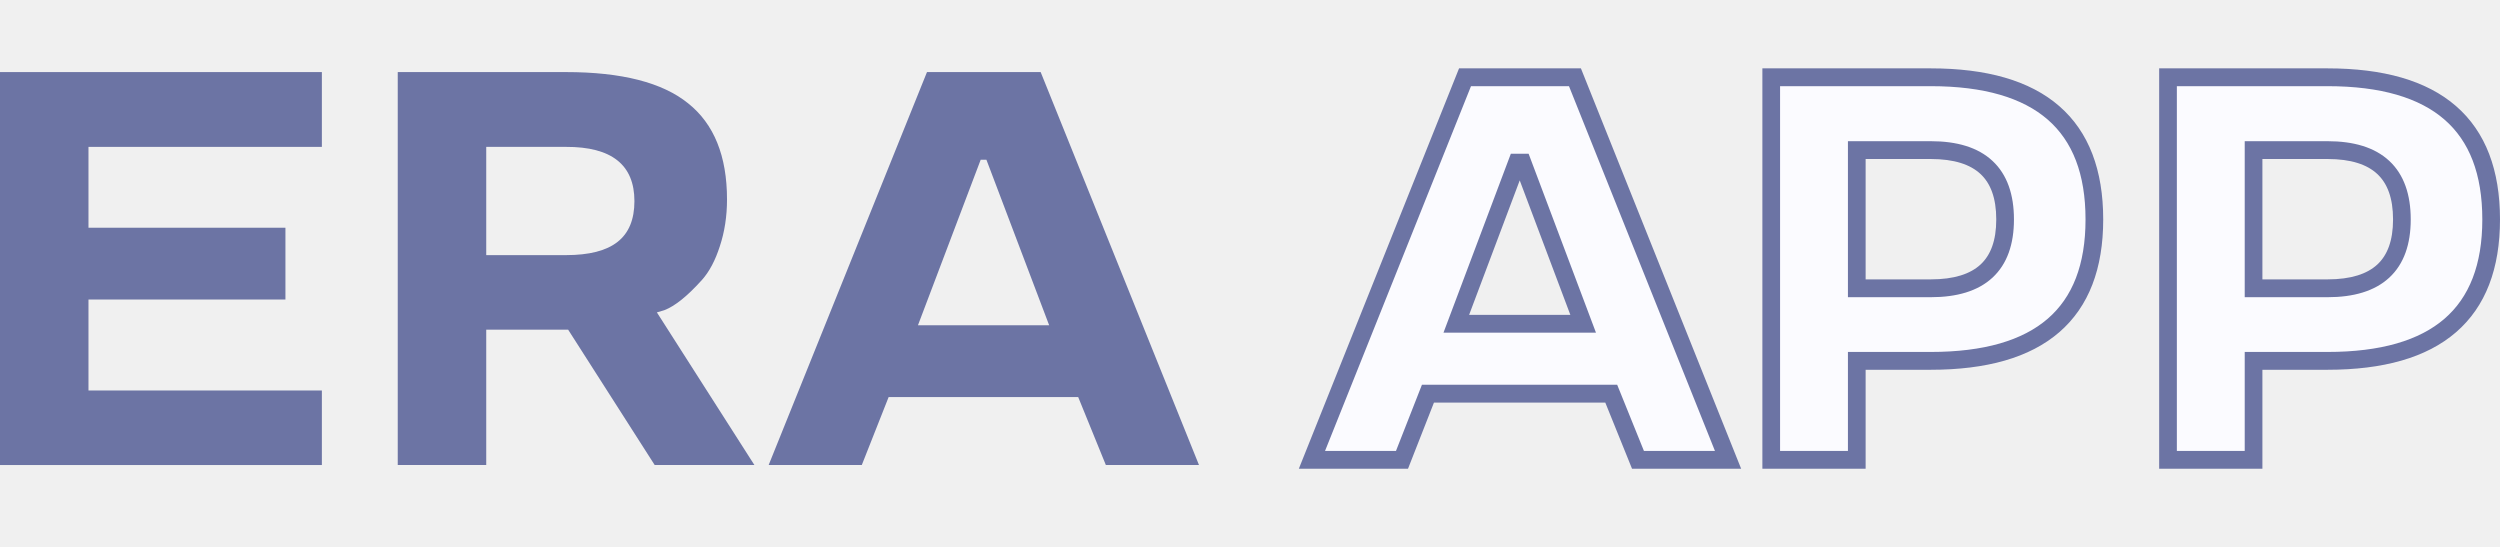
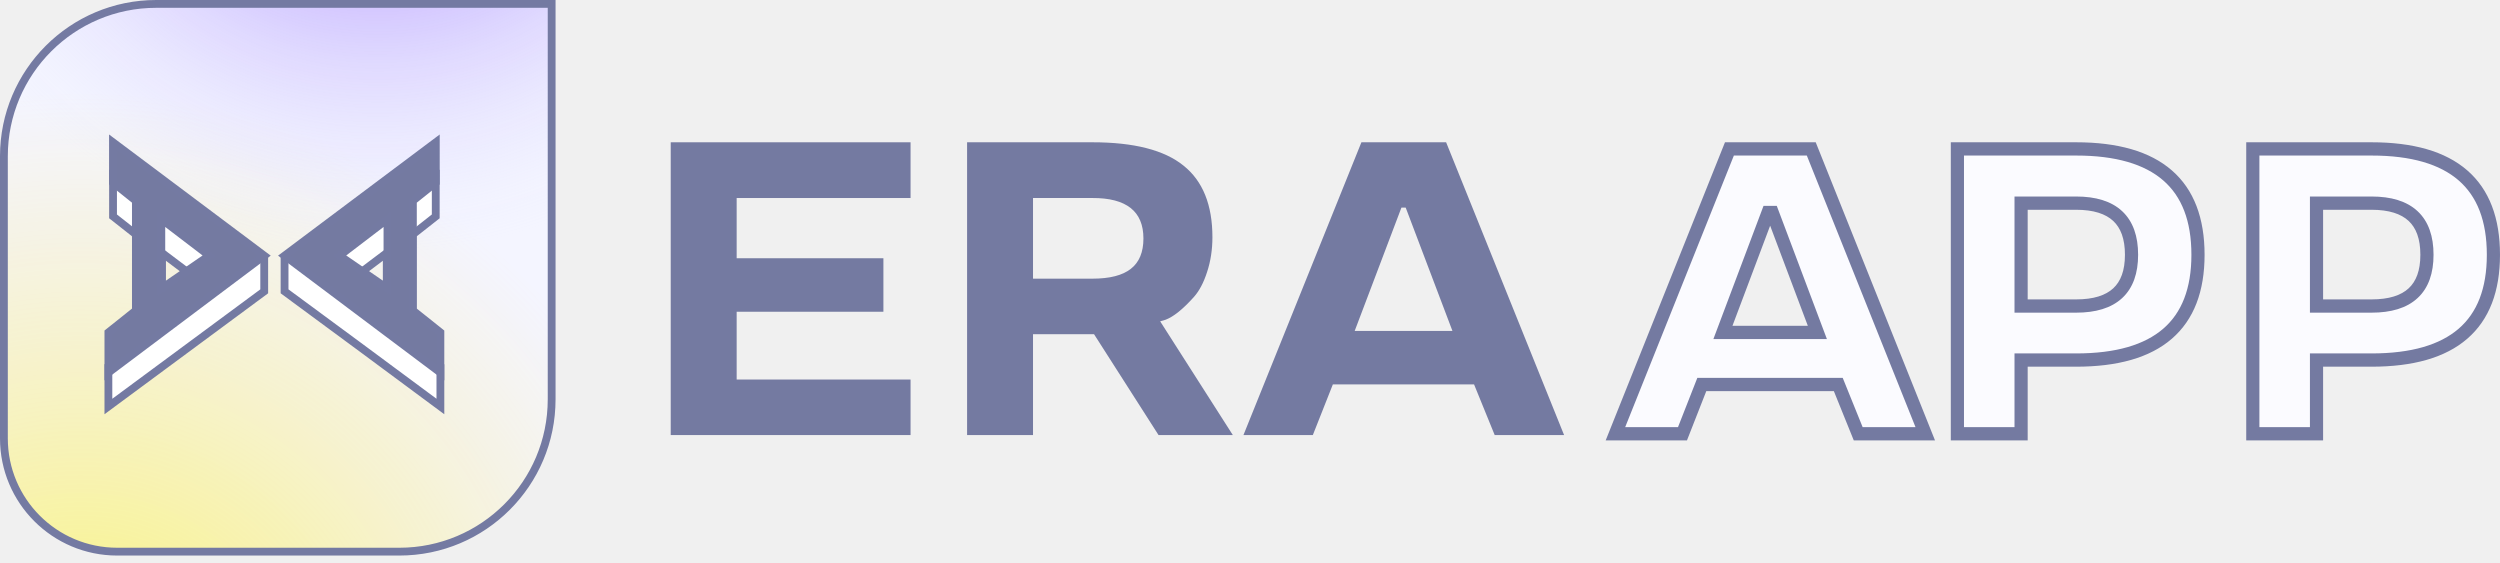
- <svg xmlns="http://www.w3.org/2000/svg" width="256" height="56" viewBox="0 0 256 56" fill="none">
-   <path d="M149.709 8H160.989L176.698 47H167.457L164.712 40.255H145.904L143.241 47H134L149.709 8ZM148.812 33.13H161.831L155.607 16.703H155.036L148.812 33.13Z" fill="#FBFBFF" />
-   <path d="M197.49 36.91H189.907V47H181.128V8H197.49C208.687 8 214.286 12.832 214.286 22.496C214.286 32.105 208.687 36.91 197.49 36.91ZM205.127 22.496C205.127 17.782 202.581 15.425 197.49 15.425H189.907V29.513H197.49C202.581 29.513 205.127 27.174 205.127 22.496Z" fill="#FBFBFF" />
-   <path d="M238.203 36.91H230.621V47H221.842V8H238.203C249.401 8 255 12.832 255 22.496C255 32.105 249.401 36.91 238.203 36.91ZM245.841 22.496C245.841 17.782 243.295 15.425 238.203 15.425H230.621V29.513H238.203C243.295 29.513 245.841 27.174 245.841 22.496Z" fill="#FBFBFF" />
-   <path fill-rule="evenodd" clip-rule="evenodd" d="M149.407 7H161.886L178.294 48H167.121L164.382 41.225H146.837L144.179 48H133L149.407 7ZM150.63 8.824L135.683 46.176H142.948L145.606 39.4H165.6L168.339 46.176H175.611L160.664 8.824H150.63ZM180.468 7H197.701C203.398 7 207.84 8.234 210.865 10.862C213.915 13.511 215.369 17.441 215.369 22.473C215.369 27.48 213.914 31.39 210.863 34.025C207.838 36.638 203.397 37.865 197.701 37.865H191.04V48H180.468V7ZM182.279 8.824V46.176H189.228V36.04H197.701C203.18 36.04 207.121 34.854 209.684 32.64C212.22 30.449 213.558 27.119 213.558 22.473C213.558 17.798 212.219 14.447 209.682 12.243C207.119 10.017 203.179 8.824 197.701 8.824H182.279ZM221.098 7H238.332C244.029 7 248.471 8.234 251.495 10.862C254.545 13.511 256 17.441 256 22.473C256 27.48 254.544 31.39 251.493 34.025C248.469 36.638 244.028 37.865 238.332 37.865H231.67V48H221.098V7ZM222.91 8.824V46.176H229.859V36.04H238.332C243.811 36.04 247.751 34.854 250.314 32.64C252.85 30.449 254.189 27.119 254.189 22.473C254.189 17.798 252.849 14.447 250.312 12.243C247.749 10.017 243.81 8.824 238.332 8.824H222.91ZM189.228 14.458H197.701C200.365 14.458 202.531 15.077 204.033 16.477C205.548 17.888 206.229 19.946 206.229 22.473C206.229 24.984 205.546 27.029 204.03 28.431C202.529 29.82 200.363 30.434 197.701 30.434H189.228V14.458ZM191.04 16.282V28.609H197.701C200.121 28.609 201.766 28.048 202.805 27.088C203.83 26.14 204.417 24.661 204.417 22.473C204.417 20.265 203.828 18.772 202.803 17.816C201.764 16.847 200.119 16.282 197.701 16.282H191.04ZM229.859 14.458H238.332C240.996 14.458 243.162 15.077 244.663 16.477C246.178 17.888 246.859 19.946 246.859 22.473C246.859 24.984 246.177 27.029 244.661 28.431C243.159 29.82 240.994 30.434 238.332 30.434H229.859V14.458ZM231.67 16.282V28.609H238.332C240.751 28.609 242.397 28.048 243.436 27.088C244.46 26.14 245.048 24.661 245.048 22.473C245.048 20.265 244.459 18.772 243.433 17.816C242.394 16.847 240.75 16.282 238.332 16.282H231.67ZM154.71 15.742H156.53L163.428 34.067H147.812L154.71 15.742ZM155.62 18.471L150.436 32.243H160.804L155.62 18.471Z" fill="#6C74A4" />
-   <path d="M32.959 47.619H0V7.381H32.959V15.041H9.06V23.319H29.229V30.671H9.06V39.986H32.959V47.619Z" fill="#6C74A4" />
-   <path d="M58.177 33.757H49.79V47.619H40.729V7.381H57.953C63.656 7.381 67.826 8.447 70.463 10.58C73.118 12.694 74.446 15.977 74.446 20.429C74.446 22.131 74.203 23.721 73.717 25.199C73.249 26.658 72.642 27.808 71.894 28.65C70.398 30.315 69.107 31.353 68.023 31.765L67.265 31.989L77.251 47.619H67.041L58.177 33.757ZM64.965 20.597C64.965 16.875 62.628 15.023 57.953 15.041H49.79V26.125H57.953C60.328 26.125 62.085 25.676 63.226 24.778C64.385 23.88 64.965 22.486 64.965 20.597Z" fill="#6C74A4" />
-   <path d="M94.923 7.381H106.564L122.777 47.619H113.24L110.407 40.66H90.996L88.247 47.619H78.71L94.923 7.381ZM93.998 33.308H107.434L101.01 16.36H100.421L93.998 33.308Z" fill="#6C74A4" />
+ <svg xmlns="http://www.w3.org/2000/svg" width="320" height="72" viewBox="0 0 320 72" fill="none">
+   <path d="M20 0.5H70.611V51.111C70.611 61.881 61.881 70.611 51.111 70.611H15C6.992 70.611 0.5 64.12 0.5 56.111V20C0.5 9.23 9.23 0.5 20 0.5Z" fill="#D5D7E9" />
+   <path d="M20 0.5H70.611V51.111C70.611 61.881 61.881 70.611 51.111 70.611H15C6.992 70.611 0.5 64.12 0.5 56.111V20C0.5 9.23 9.23 0.5 20 0.5Z" fill="#F4F5FF" />
+   <path d="M20 0.5H70.611V51.111C70.611 61.881 61.881 70.611 51.111 70.611H15C6.992 70.611 0.5 64.12 0.5 56.111V20C0.5 9.23 9.23 0.5 20 0.5Z" fill="url(#paint0_radial_1536_5696)" fill-opacity="0.5" />
+   <path d="M20 0.5H70.611V51.111C70.611 61.881 61.881 70.611 51.111 70.611H15C6.992 70.611 0.5 64.12 0.5 56.111V20C0.5 9.23 9.23 0.5 20 0.5Z" fill="url(#paint1_radial_1536_5696)" fill-opacity="0.7" />
+   <path d="M20 0.5H70.611V51.111C70.611 61.881 61.881 70.611 51.111 70.611H15C6.992 70.611 0.5 64.12 0.5 56.111V20C0.5 9.23 9.23 0.5 20 0.5Z" stroke="#747AA2" />
+   <path d="M33.82 37.291L13.874 52.033V46.885L17.441 44.077V30.036L14.469 27.696V22.548L33.82 33.118V37.291ZM20.739 32.376V41.269L26.953 37.056L20.739 32.376Z" fill="white" stroke="#747AA2" />
+   <path d="M36.424 37.291L46.264 44.545L56.37 52.033V46.885L52.803 44.077V30.036L55.775 27.696V22.548L36.424 33.118V37.291ZM49.505 32.376V41.269L43.291 37.056L49.505 32.376Z" fill="white" stroke="#747AA2" />
+   <path d="M116.551 55.688H85.853V18.212H116.551V25.346H94.292V33.056H113.076V39.903H94.292V48.58H116.551V55.688Z" fill="#747AA1" />
+   <path d="M140.037 42.778H132.226V55.688H123.787V18.212H139.828C145.14 18.212 149.024 19.205 151.48 21.191C153.953 23.16 155.19 26.218 155.19 30.364C155.19 31.95 154.963 33.431 154.51 34.807C154.075 36.166 153.509 37.237 152.812 38.021C151.419 39.572 150.217 40.539 149.207 40.922L148.502 41.131L157.802 55.688H148.293L140.037 42.778ZM146.359 30.521C146.359 27.054 144.182 25.329 139.828 25.346H132.226V35.669H139.828C142.04 35.669 143.677 35.251 144.74 34.415C145.82 33.579 146.359 32.281 146.359 30.521Z" fill="#747AA1" />
+   <path d="M174.261 18.212H185.103L200.203 55.688H191.321L188.682 49.207H170.604L168.043 55.688H159.161L174.261 18.212ZM173.399 42.36H185.913L179.93 26.575H179.382L173.399 42.36Z" fill="#747AA1" />
+   <path d="M221.031 19.079H231.54L246.177 55.502H237.567L235.009 49.203H217.486L215.004 55.502H206.395L221.031 19.079ZM220.196 42.548H232.325L226.526 27.207H225.994L220.196 42.548Z" fill="#FBFBFF" />
+   <path d="M265.549 46.079H258.484V55.502H250.304V19.079H265.549C275.982 19.079 281.198 23.592 281.198 32.617C281.198 41.592 275.982 46.079 265.549 46.079ZM272.665 32.617C272.665 28.215 270.293 26.013 265.549 26.013H258.484V39.17H265.549C270.293 39.17 272.665 36.986 272.665 32.617Z" fill="#FBFBFF" />
+   <path d="M303.483 46.079H296.418V55.502H288.238V19.079H303.483C313.916 19.079 319.132 23.592 319.132 32.617C319.132 41.592 313.916 46.079 303.483 46.079ZM310.598 32.617C310.598 28.215 308.226 26.013 303.483 26.013H296.418V39.17H303.483C308.226 39.17 310.598 36.986 310.598 32.617Z" fill="#FBFBFF" />
+   <path fill-rule="evenodd" clip-rule="evenodd" d="M220.797 18.212H232.411L247.681 56.369H237.283L234.733 50.064H218.405L215.932 56.369H205.527L220.797 18.212ZM221.935 19.91L208.024 54.671H214.785L217.259 48.366H235.867L238.417 54.671H245.184L231.273 19.91H221.935ZM249.704 18.212H265.743C271.045 18.212 275.179 19.361 277.993 21.806C280.832 24.272 282.186 27.929 282.186 32.612C282.186 37.272 280.831 40.91 277.992 43.363C275.177 45.795 271.044 46.937 265.743 46.937H259.543V56.369H249.704V18.212ZM251.39 19.91V54.671H257.857V45.239H265.743C270.842 45.239 274.509 44.135 276.894 42.074C279.255 40.035 280.5 36.936 280.5 32.612C280.5 28.262 279.254 25.143 276.892 23.092C274.507 21.02 270.841 19.91 265.743 19.91H251.39ZM287.517 18.212H303.557C308.858 18.212 312.992 19.361 315.807 21.806C318.646 24.272 319.999 27.929 319.999 32.612C319.999 37.272 318.645 40.91 315.805 43.363C312.99 45.795 308.857 46.937 303.557 46.937H297.357V56.369H287.517V18.212ZM289.203 19.91V54.671H295.671V45.239H303.557C308.656 45.239 312.323 44.135 314.708 42.074C317.068 40.035 318.314 36.936 318.314 32.612C318.314 28.262 317.067 25.143 314.706 23.092C312.321 21.02 308.655 19.91 303.557 19.91H289.203ZM257.857 25.153H265.743C268.222 25.153 270.238 25.729 271.635 27.031C273.045 28.345 273.679 30.26 273.679 32.612C273.679 34.949 273.044 36.853 271.633 38.157C270.235 39.45 268.22 40.021 265.743 40.021H257.857V25.153ZM259.543 26.851V38.323H265.743C267.994 38.323 269.526 37.801 270.493 36.907C271.446 36.025 271.993 34.649 271.993 32.612C271.993 30.557 271.445 29.167 270.49 28.278C269.523 27.377 267.993 26.851 265.743 26.851H259.543ZM295.671 25.153H303.557C306.035 25.153 308.051 25.729 309.449 27.031C310.859 28.345 311.493 30.26 311.493 32.612C311.493 34.949 310.858 36.853 309.446 38.157C308.049 39.45 306.034 40.021 303.557 40.021H295.671V25.153ZM297.357 26.851V38.323H303.557C305.808 38.323 307.339 37.801 308.306 36.907C309.26 36.025 309.807 34.649 309.807 32.612C309.807 30.557 309.259 29.167 308.304 28.278C307.337 27.377 305.807 26.851 303.557 26.851H297.357ZM225.732 26.348H227.426L233.845 43.403H219.312L225.732 26.348ZM226.579 28.887L221.754 41.705H231.403L226.579 28.887Z" fill="#747AA1" />
+   <path d="M33.82 32.721L13.874 47.697V42.549L17.394 39.741V25.7L14.461 23.36V18.212L33.82 32.721ZM20.648 28.04V36.933L26.781 32.721L20.648 28.04Z" fill="#747AA1" stroke="#747AA2" />
+   <path d="M36.424 32.721L56.37 47.697V42.549L52.85 39.741V25.7L55.783 23.36V18.212L36.424 32.721ZM49.596 28.04V36.933L43.464 32.721L49.596 28.04Z" fill="#747AA1" stroke="#747AA2" />
+   <defs>
+     <radialGradient id="paint0_radial_1536_5696" cx="0" cy="0" r="1" gradientUnits="userSpaceOnUse" gradientTransform="translate(10.0901 92.2527) rotate(-52.6098) scale(84.6645)">
+       <stop offset="0.086" stop-color="#FFF500" />
+       <stop offset="0.952" stop-color="#FFE03E" stop-opacity="0" />
+     </radialGradient>
+     <radialGradient id="paint1_radial_1536_5696" cx="0" cy="0" r="1" gradientUnits="userSpaceOnUse" gradientTransform="translate(48.5546 -31.9237) rotate(131.842) scale(76.3886)">
+       <stop stop-color="#5200FF" />
+       <stop offset="0.843" stop-color="#DADFFE" stop-opacity="0" />
+     </radialGradient>
+   </defs>
</svg>
